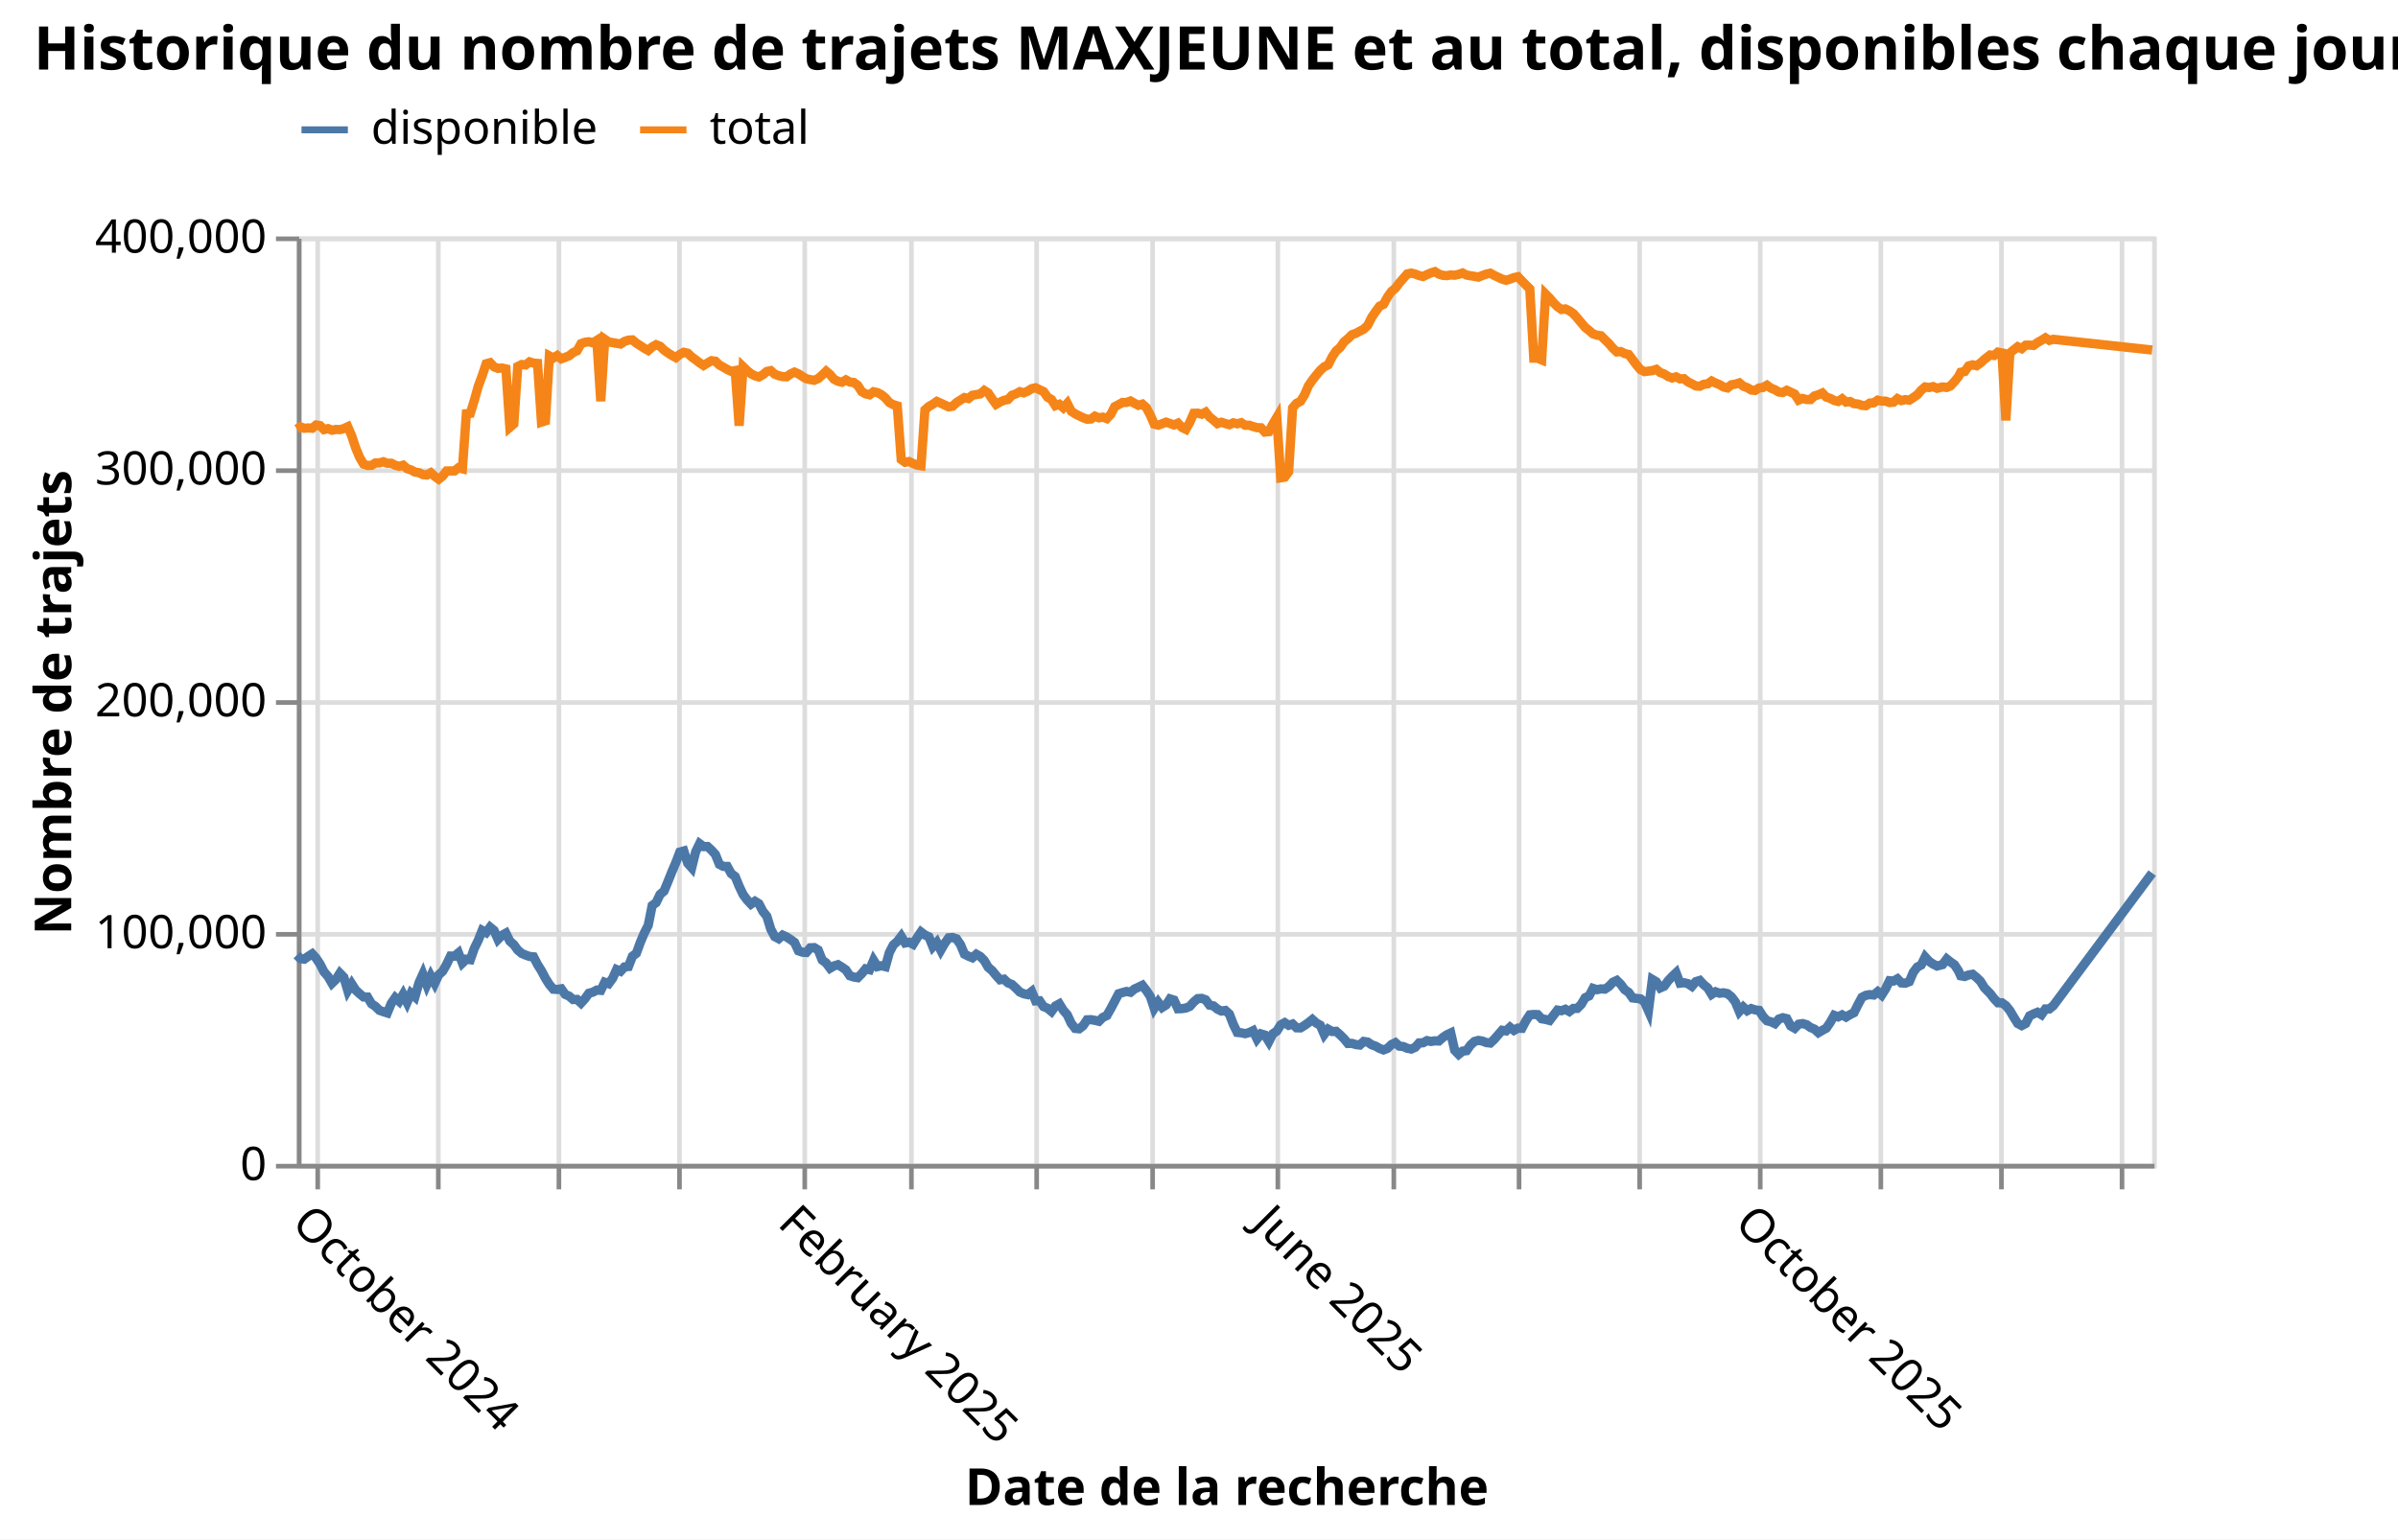
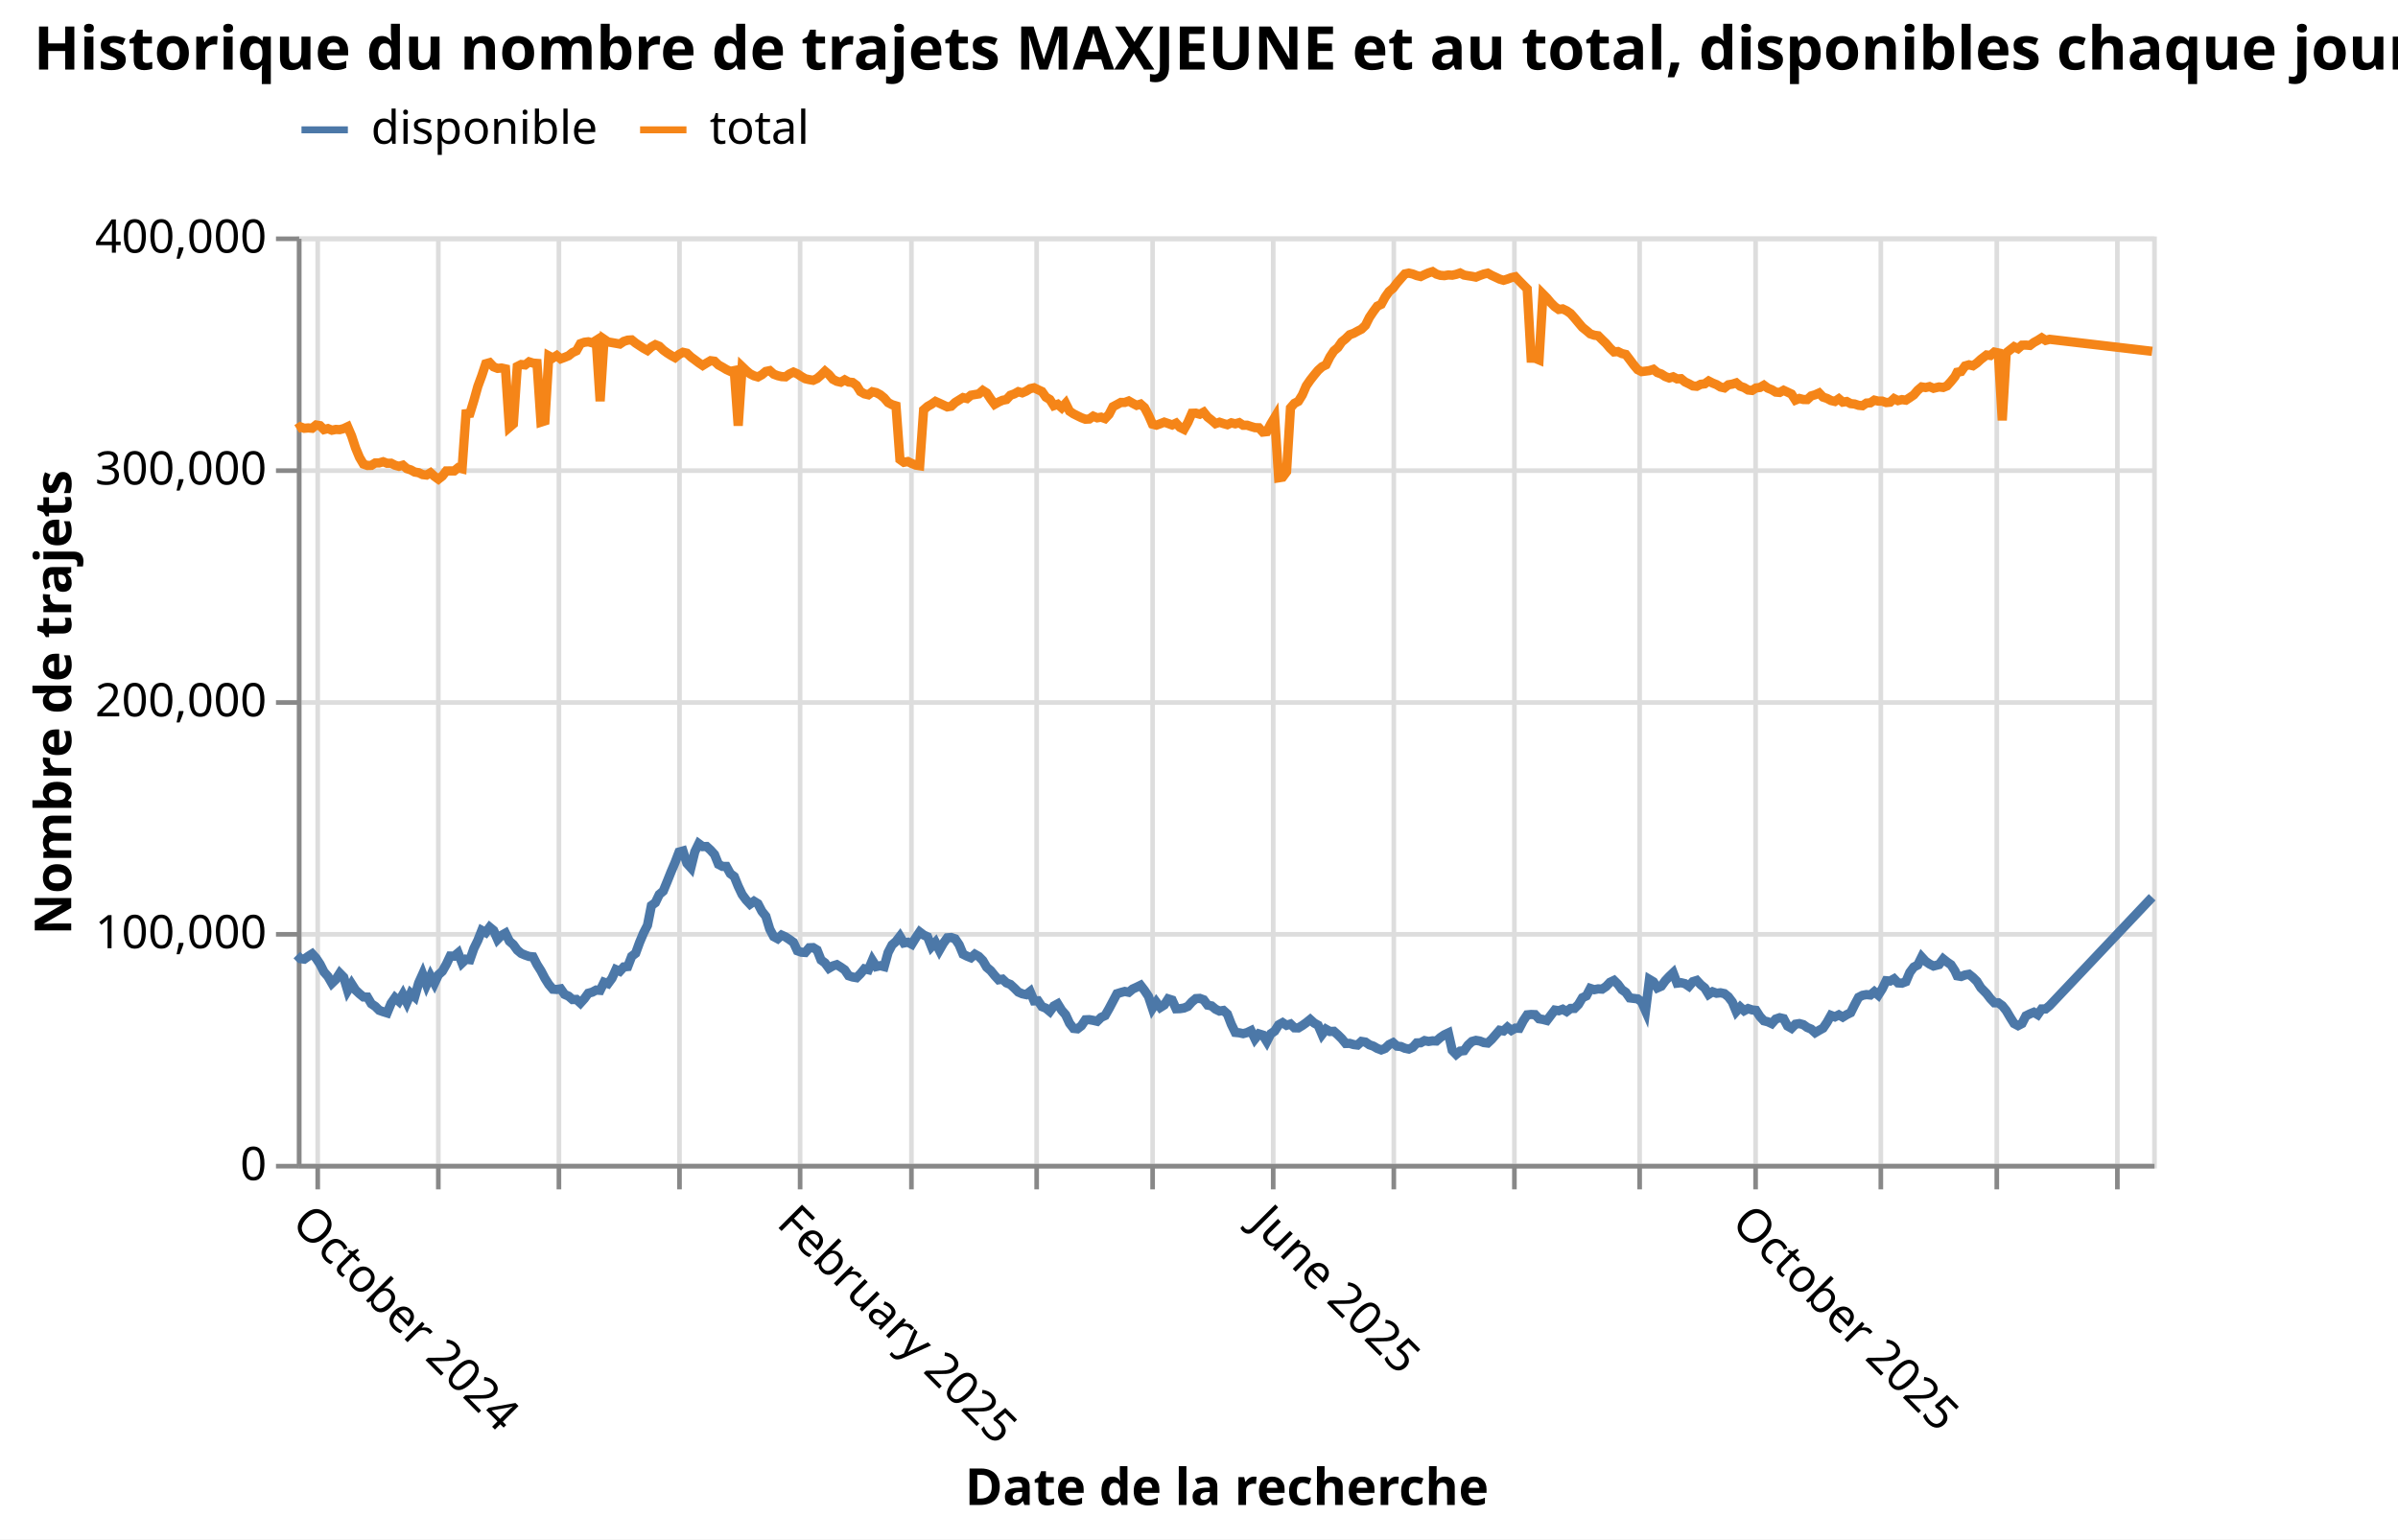
<svg xmlns="http://www.w3.org/2000/svg" version="1.1" class="marks" width="517" height="332" viewBox="0 0 517 332">
  <rect width="517" height="332" fill="white" />
  <g fill="none" stroke-miterlimit="10" transform="translate(64,51)">
    <g class="mark-group role-frame root" role="graphics-object" aria-roledescription="group mark container">
      <g transform="translate(0,0)">
        <path class="background" aria-hidden="true" d="M0.5,0.5h400v200h-400Z" stroke="#ddd" />
        <g>
          <g class="mark-group role-axis" aria-hidden="true">
            <g transform="translate(0.5,200.5)">
              <path class="background" aria-hidden="true" d="M0,0h0v0h0Z" pointer-events="none" />
              <g>
                <g class="mark-rule role-axis-grid" pointer-events="none">
                  <line transform="translate(4,-200)" x2="0" y2="200" stroke="#ddd" stroke-width="1" opacity="1" />
                  <line transform="translate(30,-200)" x2="0" y2="200" stroke="#ddd" stroke-width="1" opacity="1" />
                  <line transform="translate(56,-200)" x2="0" y2="200" stroke="#ddd" stroke-width="1" opacity="1" />
                  <line transform="translate(82,-200)" x2="0" y2="200" stroke="#ddd" stroke-width="1" opacity="1" />
-                   <line transform="translate(109,-200)" x2="0" y2="200" stroke="#ddd" stroke-width="1" opacity="1" />
+                   <line transform="translate(108,-200)" x2="0" y2="200" stroke="#ddd" stroke-width="1" opacity="1" />
                  <line transform="translate(132,-200)" x2="0" y2="200" stroke="#ddd" stroke-width="1" opacity="1" />
                  <line transform="translate(159,-200)" x2="0" y2="200" stroke="#ddd" stroke-width="1" opacity="1" />
                  <line transform="translate(184,-200)" x2="0" y2="200" stroke="#ddd" stroke-width="1" opacity="1" />
-                   <line transform="translate(211,-200)" x2="0" y2="200" stroke="#ddd" stroke-width="1" opacity="1" />
+                   <line transform="translate(210,-200)" x2="0" y2="200" stroke="#ddd" stroke-width="1" opacity="1" />
                  <line transform="translate(236,-200)" x2="0" y2="200" stroke="#ddd" stroke-width="1" opacity="1" />
-                   <line transform="translate(263,-200)" x2="0" y2="200" stroke="#ddd" stroke-width="1" opacity="1" />
+                   <line transform="translate(262,-200)" x2="0" y2="200" stroke="#ddd" stroke-width="1" opacity="1" />
                  <line transform="translate(289,-200)" x2="0" y2="200" stroke="#ddd" stroke-width="1" opacity="1" />
-                   <line transform="translate(315,-200)" x2="0" y2="200" stroke="#ddd" stroke-width="1" opacity="1" />
+                   <line transform="translate(314,-200)" x2="0" y2="200" stroke="#ddd" stroke-width="1" opacity="1" />
                  <line transform="translate(341,-200)" x2="0" y2="200" stroke="#ddd" stroke-width="1" opacity="1" />
-                   <line transform="translate(367,-200)" x2="0" y2="200" stroke="#ddd" stroke-width="1" opacity="1" />
-                   <line transform="translate(393,-200)" x2="0" y2="200" stroke="#ddd" stroke-width="1" opacity="1" />
+                   <line transform="translate(366,-200)" x2="0" y2="200" stroke="#ddd" stroke-width="1" opacity="1" />
+                   <line transform="translate(392,-200)" x2="0" y2="200" stroke="#ddd" stroke-width="1" opacity="1" />
                </g>
              </g>
              <path class="foreground" aria-hidden="true" d="" pointer-events="none" display="none" />
            </g>
          </g>
          <g class="mark-group role-axis" aria-hidden="true">
            <g transform="translate(0.5,0.5)">
              <path class="background" aria-hidden="true" d="M0,0h0v0h0Z" pointer-events="none" />
              <g>
                <g class="mark-rule role-axis-grid" pointer-events="none">
                  <line transform="translate(0,200)" x2="400" y2="0" stroke="#ddd" stroke-width="1" opacity="1" />
                  <line transform="translate(0,150)" x2="400" y2="0" stroke="#ddd" stroke-width="1" opacity="1" />
                  <line transform="translate(0,100)" x2="400" y2="0" stroke="#ddd" stroke-width="1" opacity="1" />
                  <line transform="translate(0,50)" x2="400" y2="0" stroke="#ddd" stroke-width="1" opacity="1" />
                  <line transform="translate(0,0)" x2="400" y2="0" stroke="#ddd" stroke-width="1" opacity="1" />
                </g>
              </g>
              <path class="foreground" aria-hidden="true" d="" pointer-events="none" display="none" />
            </g>
          </g>
          <g class="mark-group role-axis" role="graphics-symbol" aria-roledescription="axis" aria-label="X-axis titled 'Date de la recherche' for a time scale with values from September 2024 to January 2026">
            <g transform="translate(0.5,200.5)">
              <path class="background" aria-hidden="true" d="M0,0h0v0h0Z" pointer-events="none" />
              <g>
                <g class="mark-rule role-axis-tick" pointer-events="none">
                  <line transform="translate(4,0)" x2="0" y2="5" stroke="#888" stroke-width="1" opacity="1" />
                  <line transform="translate(30,0)" x2="0" y2="5" stroke="#888" stroke-width="1" opacity="1" />
                  <line transform="translate(56,0)" x2="0" y2="5" stroke="#888" stroke-width="1" opacity="1" />
                  <line transform="translate(82,0)" x2="0" y2="5" stroke="#888" stroke-width="1" opacity="1" />
-                   <line transform="translate(109,0)" x2="0" y2="5" stroke="#888" stroke-width="1" opacity="1" />
+                   <line transform="translate(108,0)" x2="0" y2="5" stroke="#888" stroke-width="1" opacity="1" />
                  <line transform="translate(132,0)" x2="0" y2="5" stroke="#888" stroke-width="1" opacity="1" />
                  <line transform="translate(159,0)" x2="0" y2="5" stroke="#888" stroke-width="1" opacity="1" />
                  <line transform="translate(184,0)" x2="0" y2="5" stroke="#888" stroke-width="1" opacity="1" />
-                   <line transform="translate(211,0)" x2="0" y2="5" stroke="#888" stroke-width="1" opacity="1" />
+                   <line transform="translate(210,0)" x2="0" y2="5" stroke="#888" stroke-width="1" opacity="1" />
                  <line transform="translate(236,0)" x2="0" y2="5" stroke="#888" stroke-width="1" opacity="1" />
-                   <line transform="translate(263,0)" x2="0" y2="5" stroke="#888" stroke-width="1" opacity="1" />
+                   <line transform="translate(262,0)" x2="0" y2="5" stroke="#888" stroke-width="1" opacity="1" />
                  <line transform="translate(289,0)" x2="0" y2="5" stroke="#888" stroke-width="1" opacity="1" />
-                   <line transform="translate(315,0)" x2="0" y2="5" stroke="#888" stroke-width="1" opacity="1" />
+                   <line transform="translate(314,0)" x2="0" y2="5" stroke="#888" stroke-width="1" opacity="1" />
                  <line transform="translate(341,0)" x2="0" y2="5" stroke="#888" stroke-width="1" opacity="1" />
-                   <line transform="translate(367,0)" x2="0" y2="5" stroke="#888" stroke-width="1" opacity="1" />
-                   <line transform="translate(393,0)" x2="0" y2="5" stroke="#888" stroke-width="1" opacity="1" />
+                   <line transform="translate(366,0)" x2="0" y2="5" stroke="#888" stroke-width="1" opacity="1" />
+                   <line transform="translate(392,0)" x2="0" y2="5" stroke="#888" stroke-width="1" opacity="1" />
                </g>
                <g class="mark-text role-axis-label" pointer-events="none">
-                   <text text-anchor="start" transform="translate(3.722765,7) rotate(45) translate(0,8)" font-family="sans-serif" font-size="10px" fill="#000" opacity="1">October 2024</text>
-                   <text text-anchor="start" transform="translate(30.14462,7) rotate(45) translate(0,8)" font-family="sans-serif" font-size="10px" fill="#000" opacity="0">November 2024</text>
-                   <text text-anchor="start" transform="translate(55.71416,7) rotate(45) translate(0,8)" font-family="sans-serif" font-size="10px" fill="#000" opacity="0">December 2024</text>
-                   <text text-anchor="start" transform="translate(82.13602,7) rotate(45) translate(0,8)" font-family="sans-serif" font-size="10px" fill="#000" opacity="0">January 2025</text>
-                   <text text-anchor="start" transform="translate(108.5579,7) rotate(45) translate(0,8)" font-family="sans-serif" font-size="10px" fill="#000" opacity="1">February 2025</text>
-                   <text text-anchor="start" transform="translate(132.4228,7) rotate(45) translate(0,8)" font-family="sans-serif" font-size="10px" fill="#000" opacity="0">March 2025</text>
-                   <text text-anchor="start" transform="translate(158.8446,7) rotate(45) translate(0,8)" font-family="sans-serif" font-size="10px" fill="#000" opacity="0">April 2025</text>
-                   <text text-anchor="start" transform="translate(184.4142,7) rotate(45) translate(0,8)" font-family="sans-serif" font-size="10px" fill="#000" opacity="0">May 2025</text>
-                   <text text-anchor="start" transform="translate(210.836,7) rotate(45) translate(0,8)" font-family="sans-serif" font-size="10px" fill="#000" opacity="1">June 2025</text>
-                   <text text-anchor="start" transform="translate(236.4056,7) rotate(45) translate(0,8)" font-family="sans-serif" font-size="10px" fill="#000" opacity="0">July 2025</text>
-                   <text text-anchor="start" transform="translate(262.8274,7) rotate(45) translate(0,8)" font-family="sans-serif" font-size="10px" fill="#000" opacity="0">August 2025</text>
-                   <text text-anchor="start" transform="translate(289.2493,7) rotate(45) translate(0,8)" font-family="sans-serif" font-size="10px" fill="#000" opacity="0">September 2025</text>
-                   <text text-anchor="start" transform="translate(314.8188,7) rotate(45) translate(0,8)" font-family="sans-serif" font-size="10px" fill="#000" opacity="1">October 2025</text>
-                   <text text-anchor="start" transform="translate(341.2407,7) rotate(45) translate(0,8)" font-family="sans-serif" font-size="10px" fill="#000" opacity="0">November 2025</text>
-                   <text text-anchor="start" transform="translate(366.8102,7) rotate(45) translate(0,8)" font-family="sans-serif" font-size="10px" fill="#000" opacity="0">December 2025</text>
-                   <text text-anchor="start" transform="translate(393.2321,7) rotate(45) translate(0,8)" font-family="sans-serif" font-size="10px" fill="#000" opacity="0">January 2026</text>
+                   <text text-anchor="start" transform="translate(3.714852,7) rotate(45) translate(0,8)" font-family="sans-serif" font-size="10px" fill="#000" opacity="1">October 2024</text>
+                   <text text-anchor="start" transform="translate(30.08055,7) rotate(45) translate(0,8)" font-family="sans-serif" font-size="10px" fill="#000" opacity="0">November 2024</text>
+                   <text text-anchor="start" transform="translate(55.59573,7) rotate(45) translate(0,8)" font-family="sans-serif" font-size="10px" fill="#000" opacity="0">December 2024</text>
+                   <text text-anchor="start" transform="translate(81.96143,7) rotate(45) translate(0,8)" font-family="sans-serif" font-size="10px" fill="#000" opacity="0">January 2025</text>
+                   <text text-anchor="start" transform="translate(108.3271,7) rotate(45) translate(0,8)" font-family="sans-serif" font-size="10px" fill="#000" opacity="1">February 2025</text>
+                   <text text-anchor="start" transform="translate(132.1413,7) rotate(45) translate(0,8)" font-family="sans-serif" font-size="10px" fill="#000" opacity="0">March 2025</text>
+                   <text text-anchor="start" transform="translate(158.507,7) rotate(45) translate(0,8)" font-family="sans-serif" font-size="10px" fill="#000" opacity="0">April 2025</text>
+                   <text text-anchor="start" transform="translate(184.0222,7) rotate(45) translate(0,8)" font-family="sans-serif" font-size="10px" fill="#000" opacity="0">May 2025</text>
+                   <text text-anchor="start" transform="translate(210.3879,7) rotate(45) translate(0,8)" font-family="sans-serif" font-size="10px" fill="#000" opacity="1">June 2025</text>
+                   <text text-anchor="start" transform="translate(235.9031,7) rotate(45) translate(0,8)" font-family="sans-serif" font-size="10px" fill="#000" opacity="0">July 2025</text>
+                   <text text-anchor="start" transform="translate(262.2688,7) rotate(45) translate(0,8)" font-family="sans-serif" font-size="10px" fill="#000" opacity="0">August 2025</text>
+                   <text text-anchor="start" transform="translate(288.6344,7) rotate(45) translate(0,8)" font-family="sans-serif" font-size="10px" fill="#000" opacity="0">September 2025</text>
+                   <text text-anchor="start" transform="translate(314.1496,7) rotate(45) translate(0,8)" font-family="sans-serif" font-size="10px" fill="#000" opacity="1">October 2025</text>
+                   <text text-anchor="start" transform="translate(340.5153,7) rotate(45) translate(0,8)" font-family="sans-serif" font-size="10px" fill="#000" opacity="0">November 2025</text>
+                   <text text-anchor="start" transform="translate(366.0305,7) rotate(45) translate(0,8)" font-family="sans-serif" font-size="10px" fill="#000" opacity="0">December 2025</text>
+                   <text text-anchor="start" transform="translate(392.3962,7) rotate(45) translate(0,8)" font-family="sans-serif" font-size="10px" fill="#000" opacity="0">January 2026</text>
                </g>
                <g class="mark-rule role-axis-domain" pointer-events="none">
                  <line transform="translate(0,0)" x2="400" y2="0" stroke="#888" stroke-width="1" opacity="1" />
                </g>
                <g class="mark-text role-axis-title" pointer-events="none">
                  <text text-anchor="middle" transform="translate(200,73.06063)" font-family="sans-serif" font-size="11px" font-weight="bold" fill="#000" opacity="1">Date de la recherche</text>
                </g>
              </g>
              <path class="foreground" aria-hidden="true" d="" pointer-events="none" display="none" />
            </g>
          </g>
          <g class="mark-group role-axis" role="graphics-symbol" aria-roledescription="axis" aria-label="Y-axis titled 'Nombre de trajets' for a linear scale with values from 0 to 400,000">
            <g transform="translate(0.5,0.5)">
              <path class="background" aria-hidden="true" d="M0,0h0v0h0Z" pointer-events="none" />
              <g>
                <g class="mark-rule role-axis-tick" pointer-events="none">
                  <line transform="translate(0,200)" x2="-5" y2="0" stroke="#888" stroke-width="1" opacity="1" />
                  <line transform="translate(0,150)" x2="-5" y2="0" stroke="#888" stroke-width="1" opacity="1" />
                  <line transform="translate(0,100)" x2="-5" y2="0" stroke="#888" stroke-width="1" opacity="1" />
                  <line transform="translate(0,50)" x2="-5" y2="0" stroke="#888" stroke-width="1" opacity="1" />
                  <line transform="translate(0,0)" x2="-5" y2="0" stroke="#888" stroke-width="1" opacity="1" />
                </g>
                <g class="mark-text role-axis-label" pointer-events="none">
                  <text text-anchor="end" transform="translate(-7,203)" font-family="sans-serif" font-size="10px" fill="#000" opacity="1">0</text>
                  <text text-anchor="end" transform="translate(-7,153)" font-family="sans-serif" font-size="10px" fill="#000" opacity="1">100,000</text>
                  <text text-anchor="end" transform="translate(-7,103)" font-family="sans-serif" font-size="10px" fill="#000" opacity="1">200,000</text>
                  <text text-anchor="end" transform="translate(-7,53)" font-family="sans-serif" font-size="10px" fill="#000" opacity="1">300,000</text>
                  <text text-anchor="end" transform="translate(-7,3)" font-family="sans-serif" font-size="10px" fill="#000" opacity="1">400,000</text>
                </g>
                <g class="mark-rule role-axis-domain" pointer-events="none">
                  <line transform="translate(0,200)" x2="0" y2="-200" stroke="#888" stroke-width="1" opacity="1" />
                </g>
                <g class="mark-text role-axis-title" pointer-events="none">
                  <text text-anchor="middle" transform="translate(-47.14746,100) rotate(-90) translate(0,-2)" font-family="sans-serif" font-size="11px" font-weight="bold" fill="#000" opacity="1">Nombre de trajets</text>
                </g>
              </g>
              <path class="foreground" aria-hidden="true" d="" pointer-events="none" display="none" />
            </g>
          </g>
          <g class="mark-group role-scope pathgroup" role="graphics-object" aria-roledescription="group mark container">
            <g transform="translate(0,0)">
              <path class="background" aria-hidden="true" d="M0,0h400v200h-400Z" />
              <g>
                <g class="mark-line role-mark marks" role="graphics-object" aria-roledescription="line mark container">
-                   <path aria-label="Date de la recherche: September 2024; Nombre de trajets: 90064; variable: disponible" role="graphics-symbol" aria-roledescription="line mark" d="M0,154.968L0.749,155.733L1.601,155.849L2.454,155.249L3.306,154.706L4.158,155.647L5.011,156.936L5.863,158.611L6.715,159.578L7.568,161.051L8.42,160.232L9.272,158.887L10.125,159.757L10.977,162.622L11.829,161.186L12.682,162.517L13.534,163.314L14.386,164.01L15.238,164.032L16.091,165.467L16.943,166.043L17.795,166.883L18.648,167.187L19.5,167.45L20.352,165.395L21.205,164.165L22.057,164.939L22.909,163.463L23.762,165.186L24.614,163.209L25.466,163.971L26.319,160.982L27.177,159.082L28.023,161.376L28.876,159.478L29.728,161.072L30.58,159.24L31.433,158.471L32.285,156.976L33.137,155.186L33.989,155.206L34.843,154.501L35.694,156.687L36.546,155.87L37.399,155.975L38.251,153.544L39.103,151.81L39.957,149.657L40.808,150.119L41.66,148.968L42.513,149.665L43.367,151.587L44.217,150.725L45.07,150.247L45.922,151.977L46.774,152.725L47.626,153.898L48.479,154.616L49.331,154.978L50.183,155.274L51.036,155.354L51.888,157.015L52.74,158.365L53.593,159.98L54.445,161.327L55.297,162.333L56.15,162.388L57.003,162.251L57.854,163.458L58.707,163.83L59.559,164.564L60.411,164.539L61.264,165.319L62.116,164.379L62.968,163.203L63.82,162.973L64.673,162.518L65.525,162.586L66.377,160.835L67.23,161.142L68.082,159.983L68.934,158.101L69.787,158.467L70.639,157.526L71.491,157.444L72.344,155.239L73.196,154.588L74.048,152.251L74.901,150.225L75.753,148.563L76.605,144.291L77.458,143.67L78.31,141.894L79.162,141.173L80.015,139.108L80.867,136.98L81.719,134.989L82.571,132.763L83.424,132.524L84.276,135.188L85.128,136.135L85.981,132.697L86.833,130.95L87.685,131.578L88.538,131.561L89.39,132.339L90.243,133.284L91.095,135.399L91.947,135.847L92.799,135.858L93.652,137.406L94.504,138.04L95.356,140.126L96.208,141.915L97.061,143.074L97.913,143.981L98.765,143.375L99.618,143.9L100.47,145.535L101.322,146.599L102.175,149.389L103.027,150.987L103.879,151.445L104.732,150.679L105.584,151.062L106.436,151.618L107.289,152.229L108.141,154.046L108.993,154.351L109.846,154.412L110.698,153.406L111.55,153.367L112.403,153.888L113.255,156.04L114.107,156.669L114.96,157.81L115.812,157.313L116.664,157.047L117.516,157.575L118.369,158.166L119.221,159.431L120.073,159.706L120.926,159.848L121.778,158.995L122.63,157.945L123.483,158.136L124.335,156.106L125.187,157.462L126.04,157.265L126.892,157.476L127.744,154.421L128.597,152.787L129.449,152.041L130.301,150.938L131.154,152.365L132.006,152.195L132.858,152.643L133.711,151.262L134.563,150.001L135.415,150.645L136.268,151.037L137.12,153.158L137.972,152.225L138.824,153.922L139.677,152.442L140.529,151.259L141.382,151.191L142.234,151.477L143.086,152.743L143.938,154.781L144.791,155.208L145.643,155.551L146.495,154.8L147.348,155.283L148.2,156.148L149.052,157.605L149.905,158.325L150.757,159.373L151.609,160.304L152.462,160.171L153.314,160.969L154.166,161.308L155.018,162.091L155.871,162.944L156.723,163.317L157.575,163.501L158.428,162.836L159.28,164.858L160.132,164.829L160.985,166.086L161.837,166.43L162.689,167.135L163.542,165.96L164.394,165.495L165.246,166.877L166.099,167.849L166.951,169.688L167.803,170.789L168.656,170.875L169.508,170.221L170.36,168.943L171.212,168.904L172.065,169.053L172.917,169.255L173.769,168.412L174.622,168.02L175.474,166.532L176.326,164.924L177.179,163.313L178.031,163.048L178.883,162.82L179.736,162.997L180.588,162.291L181.44,161.905L182.293,161.49L183.145,162.601L183.997,163.887L184.85,166.459L185.702,165.131L186.554,166.265L187.407,165.732L188.259,164.419L189.111,164.685L189.964,166.554L190.816,166.527L191.668,166.396L192.52,166.035L193.373,165.078L194.225,164.366L195.077,164.313L195.93,164.62L196.782,165.77L197.634,165.935L198.487,166.64L199.339,167.049L200.191,166.921L201.044,167.69L201.896,169.905L202.748,171.652L203.601,171.735L204.453,171.918L205.305,171.688L206.157,171.282L207.01,173.049L207.862,171.97L208.714,172.23L209.567,173.612L210.419,171.945L211.271,171.366L212.124,170.02L212.976,169.554L213.828,170.116L214.681,169.844L215.533,170.659L216.386,170.679L217.238,170.16L218.09,169.553L218.942,168.868L219.795,169.634L220.647,170.104L221.5,172.084L222.352,170.968L223.204,171.455L224.057,171.414L224.909,172.162L225.761,173L226.613,174.038L227.465,174.015L228.318,174.271L229.17,174.377L230.022,173.602L230.875,173.737L231.727,174.319L232.58,174.612L233.432,175.106L234.284,175.429L235.136,175.097L235.989,174.282L236.841,173.871L237.693,174.614L238.546,174.699L239.398,175.073L240.25,175.245L241.103,174.872L241.955,173.92L242.807,173.889L243.66,173.422L244.512,173.601L245.364,173.471L246.217,173.506L247.069,172.75L247.921,172.175L248.774,171.774L249.626,175.505L250.478,176.378L251.331,175.686L252.183,175.588L253.035,174.388L253.887,173.605L254.74,173.373L255.592,173.515L256.444,173.844L257.297,173.947L258.149,173.151L259.001,172.167L259.854,171.187L260.706,171.332L261.558,170.541L262.411,171.215L263.263,170.732L264.115,170.771L264.968,169.151L265.82,167.868L266.672,167.786L267.525,167.82L268.377,168.715L269.229,168.859L270.081,169.08L270.934,167.953L271.786,166.84L272.639,166.977L273.492,166.657L274.343,167.146L275.195,166.484L276.048,166.475L276.9,165.623L277.752,164.178L278.605,163.778L279.457,162.162L280.309,162.437L281.162,162.265L282.014,162.317L282.866,161.742L283.718,160.848L284.58,160.444L285.423,161.271L286.275,162.424L287.128,163.016L287.98,164.217L288.832,164.319L289.685,164.418L290.537,165.054L291.389,166.983L292.242,160.232L293.094,160.738L293.946,162.052L294.799,161.678L295.651,160.509L296.503,159.6L297.356,158.795L298.208,161.033L299.06,160.935L299.913,161.135L300.765,161.704L301.617,160.708L302.469,160.444L303.322,161.365L304.174,162.053L305.027,163.443L305.879,162.892L306.731,163.207L307.583,163.107L308.436,163.285L309.288,163.972L310.14,165.093L310.993,167.142L311.845,166.188L312.697,166.971L313.55,166.514L314.402,166.797L315.254,166.898L316.107,168.219L316.959,169.148L317.811,169.359L318.664,169.754L319.516,168.774L320.368,168.487L321.221,168.685L322.073,170.267L322.925,170.754L323.777,169.882L324.63,169.748L325.482,169.979L326.334,170.59L327.187,170.941L328.039,171.71L328.891,171.203L329.744,170.738L330.596,169.486L331.448,167.974L332.301,168.298L333.153,167.867L334.005,168.346L334.858,167.821L335.71,167.402L336.562,165.689L337.416,164.094L338.267,163.656L339.119,163.5L339.971,163.587L340.824,162.873L341.676,163.597L342.529,162.261L343.381,160.504L344.233,160.572L345.085,160.1L345.938,160.98L346.79,161.035L347.643,160.705L348.495,158.704L349.347,157.564L350.199,157.112L351.052,155.393L351.904,156.323L352.757,156.904L353.609,157.334L354.804,157.028L355.709,155.821L356.533,156.472L357.383,157.061L358.234,158.366L358.722,159.443L359.575,159.592L360.427,159.266L361.279,159.113L362.132,159.8L362.984,160.641L363.836,162.019L365.074,163.283L365.906,164.362L366.758,165.269L367.611,165.269L368.463,165.882L369.316,166.94L370.168,168.382L371.02,169.732L371.872,170.182L372.724,169.737L373.577,168.081L374.431,167.658L375.286,167.31L376.135,167.822L376.987,166.598L377.838,166.586L378.691,165.885L400,137.288" stroke="#4c78a8" stroke-width="2" />
+                   <path aria-label="Date de la recherche: September 2024; Nombre de trajets: 90064; variable: disponible" role="graphics-symbol" aria-roledescription="line mark" d="M0,154.968L0.747,155.733L1.598,155.849L2.448,155.249L3.299,154.706L4.149,155.647L5.001,156.936L5.851,158.611L6.701,159.578L7.552,161.051L8.402,160.232L9.252,158.887L10.103,159.757L10.954,162.622L11.804,161.186L12.655,162.517L13.505,163.314L14.356,164.01L15.206,164.032L16.057,165.467L16.907,166.043L17.758,166.883L18.608,167.187L19.459,167.45L20.309,165.395L21.16,164.165L22.01,164.939L22.861,163.463L23.711,165.186L24.562,163.209L25.412,163.971L26.263,160.982L27.119,159.082L27.964,161.376L28.814,159.478L29.665,161.072L30.515,159.24L31.366,158.471L32.216,156.976L33.067,155.186L33.917,155.206L34.769,154.501L35.618,156.687L36.469,155.87L37.319,155.975L38.17,153.544L39.02,151.81L39.872,149.657L40.721,150.119L41.572,148.968L42.422,149.665L43.275,151.587L44.123,150.725L44.975,150.247L45.824,151.977L46.675,152.725L47.525,153.898L48.376,154.616L49.226,154.978L50.077,155.274L50.927,155.354L51.778,157.015L52.628,158.365L53.479,159.98L54.329,161.327L55.18,162.333L56.03,162.388L56.882,162.251L57.731,163.458L58.582,163.83L59.433,164.564L60.283,164.539L61.134,165.319L61.984,164.379L62.835,163.203L63.685,162.973L64.535,162.518L65.386,162.586L66.236,160.835L67.087,161.142L67.937,159.983L68.788,158.101L69.638,158.467L70.489,157.526L71.339,157.444L72.19,155.239L73.04,154.588L73.891,152.251L74.741,150.225L75.592,148.563L76.442,144.291L77.293,143.67L78.143,141.894L78.994,141.173L79.844,139.108L80.695,136.98L81.545,134.989L82.396,132.763L83.246,132.524L84.097,135.188L84.947,136.135L85.798,132.697L86.648,130.95L87.499,131.578L88.35,131.561L89.2,132.339L90.051,133.284L90.901,135.399L91.752,135.847L92.602,135.858L93.453,137.406L94.303,138.04L95.153,140.126L96.004,141.915L96.855,143.074L97.705,143.981L98.556,143.375L99.406,143.9L100.257,145.535L101.107,146.599L101.958,149.389L102.808,150.987L103.659,151.445L104.509,150.679L105.36,151.062L106.21,151.618L107.061,152.229L107.911,154.046L108.762,154.351L109.612,154.412L110.463,153.406L111.313,153.367L112.164,153.888L113.014,156.04L113.865,156.669L114.715,157.81L115.566,157.313L116.416,157.047L117.267,157.575L118.117,158.166L118.968,159.431L119.818,159.706L120.669,159.848L121.519,158.995L122.37,157.945L123.22,158.136L124.071,156.106L124.921,157.462L125.772,157.265L126.622,157.476L127.473,154.421L128.323,152.787L129.174,152.041L130.024,150.938L130.875,152.365L131.725,152.195L132.576,152.643L133.426,151.262L134.277,150.001L135.127,150.645L135.978,151.037L136.828,153.158L137.679,152.225L138.529,153.922L139.38,152.442L140.23,151.259L141.081,151.191L141.931,151.477L142.782,152.743L143.632,154.781L144.483,155.208L145.333,155.551L146.184,154.8L147.034,155.283L147.885,156.148L148.735,157.605L149.586,158.325L150.436,159.373L151.287,160.304L152.137,160.171L152.988,160.969L153.838,161.308L154.689,162.091L155.54,162.944L156.39,163.317L157.241,163.501L158.091,162.836L158.942,164.858L159.792,164.829L160.642,166.086L161.493,166.43L162.344,167.135L163.194,165.96L164.044,165.495L164.895,166.877L165.746,167.849L166.596,169.688L167.447,170.789L168.297,170.875L169.147,170.221L169.998,168.943L170.849,168.904L171.699,169.053L172.55,169.255L173.4,168.412L174.251,168.02L175.101,166.532L175.952,164.924L176.802,163.313L177.653,163.048L178.503,162.82L179.354,162.997L180.204,162.291L181.055,161.905L181.905,161.49L182.756,162.601L183.606,163.887L184.457,166.459L185.307,165.131L186.158,166.265L187.008,165.732L187.859,164.419L188.709,164.685L189.56,166.554L190.41,166.527L191.261,166.396L192.111,166.035L192.962,165.078L193.812,164.366L194.663,164.313L195.513,164.62L196.364,165.77L197.214,165.935L198.065,166.64L198.915,167.049L199.766,166.921L200.616,167.69L201.467,169.905L202.317,171.652L203.168,171.735L204.018,171.918L204.869,171.688L205.719,171.282L206.57,173.049L207.42,171.97L208.271,172.23L209.121,173.612L209.972,171.945L210.822,171.366L211.673,170.02L212.523,169.554L213.374,170.116L214.224,169.844L215.075,170.659L215.926,170.679L216.776,170.16L217.627,169.553L218.477,168.868L219.328,169.634L220.178,170.104L221.029,172.084L221.879,170.968L222.73,171.455L223.58,171.414L224.431,172.162L225.281,173L226.131,174.038L226.982,174.015L227.832,174.271L228.683,174.377L229.533,173.602L230.384,173.737L231.235,174.319L232.085,174.612L232.936,175.106L233.786,175.429L234.637,175.097L235.487,174.282L236.338,173.871L237.188,174.614L238.039,174.699L238.889,175.073L239.74,175.245L240.59,174.872L241.441,173.92L242.291,173.889L243.142,173.422L243.992,173.601L244.843,173.471L245.693,173.506L246.544,172.75L247.394,172.175L248.245,171.774L249.095,175.505L249.946,176.378L250.796,175.686L251.647,175.588L252.497,174.388L253.348,173.605L254.199,173.373L255.049,173.515L255.899,173.844L256.75,173.947L257.6,173.151L258.451,172.167L259.301,171.187L260.152,171.332L261.002,170.541L261.853,171.215L262.703,170.732L263.554,170.771L264.404,169.151L265.255,167.868L266.105,167.786L266.956,167.82L267.806,168.715L268.657,168.859L269.507,169.08L270.358,167.953L271.208,166.84L272.059,166.977L272.911,166.657L273.76,167.146L274.61,166.484L275.461,166.475L276.311,165.623L277.162,164.178L278.012,163.778L278.863,162.162L279.714,162.437L280.564,162.265L281.414,162.317L282.265,161.742L283.115,160.848L283.975,160.444L284.816,161.271L285.667,162.424L286.518,163.016L287.368,164.217L288.218,164.319L289.069,164.418L289.919,165.054L290.77,166.983L291.62,160.232L292.471,160.738L293.321,162.052L294.172,161.678L295.022,160.509L295.873,159.6L296.724,158.795L297.574,161.033L298.425,160.935L299.275,161.135L300.126,161.704L300.976,160.708L301.827,160.444L302.678,161.365L303.528,162.053L304.378,163.443L305.229,162.892L306.079,163.207L306.93,163.107L307.78,163.285L308.631,163.972L309.481,165.093L310.332,167.142L311.182,166.188L312.033,166.971L312.883,166.514L313.734,166.797L314.584,166.898L315.435,168.219L316.285,169.148L317.136,169.359L317.986,169.754L318.837,168.774L319.687,168.487L320.538,168.685L321.388,170.267L322.239,170.754L323.089,169.882L323.94,169.748L324.79,169.979L325.641,170.59L326.491,170.941L327.342,171.71L328.192,171.203L329.043,170.738L329.894,169.486L330.744,167.974L331.594,168.298L332.445,167.867L333.295,168.346L334.146,167.821L334.996,167.402L335.847,165.689L336.698,164.094L337.548,163.656L338.398,163.5L339.249,163.587L340.099,162.873L340.95,163.597L341.801,162.261L342.651,160.504L343.501,160.572L344.352,160.1L345.202,160.98L346.053,161.035L346.904,160.705L347.754,158.704L348.604,157.564L349.455,157.112L350.305,155.393L351.156,156.323L352.007,156.904L352.857,157.334L354.05,157.028L354.953,155.821L355.775,156.472L356.623,157.061L357.473,158.366L357.96,159.443L358.81,159.592L359.661,159.266L360.511,159.113L361.362,159.8L362.212,160.641L363.063,162.019L364.298,163.283L365.128,164.362L365.979,165.269L366.83,165.269L367.679,165.882L368.531,166.94L369.381,168.382L370.231,169.732L371.082,170.182L371.932,169.737L372.783,168.081L373.635,167.658L374.488,167.31L375.335,167.822L376.186,166.598L377.035,166.586L377.886,165.885L400,142.499" stroke="#4c78a8" stroke-width="2" />
                </g>
              </g>
              <path class="foreground" aria-hidden="true" d="" display="none" />
            </g>
            <g transform="translate(0,0)">
              <path class="background" aria-hidden="true" d="M0,0h400v200h-400Z" />
              <g>
                <g class="mark-line role-mark marks" role="graphics-object" aria-roledescription="line mark container">
-                   <path aria-label="Date de la recherche: September 2024; Nombre de trajets: 316947; variable: total" role="graphics-symbol" aria-roledescription="line mark" d="M0,41.527L0.749,41.049L1.601,41.365L2.454,41.288L3.306,41.358L4.158,40.661L5.011,40.8L5.863,41.647L6.715,41.43L7.568,41.781L8.42,41.611L9.272,41.656L10.125,41.43L10.977,41.03L11.829,43.01L12.682,45.596L13.534,47.643L14.386,49.087L15.238,49.384L16.091,49.365L16.943,48.839L17.795,48.832L18.648,48.585L19.5,48.91L20.352,48.899L21.205,49.331L22.057,49.564L22.909,49.321L23.762,50.066L24.614,50.34L25.466,50.805L26.319,50.942L27.177,51.354L28.023,51.45L28.876,50.957L29.728,51.726L30.58,52.334L31.433,51.669L32.285,50.57L33.137,50.564L33.989,50.562L34.843,49.876L35.694,50.093L36.546,38.228L37.399,38.143L38.251,35.371L39.103,32.326L39.957,30.021L40.808,27.456L41.66,27.215L42.513,28.117L43.367,28.444L44.217,28.367L45.07,28.557L45.922,41.151L46.774,40.42L47.626,28.041L48.479,27.611L49.331,27.705L50.183,27.039L51.036,27.306L51.888,27.371L52.74,40.039L53.593,39.766L54.445,25.754L55.297,26.212L56.15,25.675L57.003,26.382L57.854,26.069L58.707,25.719L59.559,25.039L60.411,24.65L61.264,23.12L62.116,22.817L62.968,22.71L63.82,22.94L64.673,22.407L65.525,35.535L66.377,22.16L67.23,22.744L68.082,22.89L68.934,23.04L69.787,23.195L70.639,22.626L71.491,22.355L72.344,22.304L73.196,22.991L74.048,23.55L74.901,24.107L75.753,24.576L76.605,23.818L77.458,23.341L78.31,23.676L79.162,24.5L80.015,25.115L80.867,25.657L81.719,26.126L82.571,25.436L83.424,24.98L84.276,25.17L85.128,25.974L85.981,26.597L86.833,27.242L87.685,27.815L88.538,27.286L89.39,26.791L90.243,26.904L91.095,27.712L91.947,28.178L92.799,28.689L93.652,29.084L94.504,28.919L95.356,40.807L96.208,28.083L97.061,28.901L97.913,29.61L98.765,30.048L99.618,30.29L100.47,29.815L101.322,29.11L102.175,28.935L103.027,29.696L103.879,30.018L104.732,30.221L105.584,30.265L106.436,29.649L107.289,29.249L108.141,29.627L108.993,30.194L109.846,30.682L110.698,30.869L111.55,31.018L112.403,30.63L113.255,29.898L114.107,29.063L114.96,29.787L115.812,30.791L116.664,31.233L117.516,31.43L118.369,30.925L119.221,31.398L120.073,31.486L120.926,32.116L121.778,33.46L122.63,33.938L123.483,34.14L124.335,33.49L125.187,33.675L126.04,34.13L126.892,34.822L127.744,35.822L128.597,36.272L129.449,36.531L130.301,48.092L131.154,48.7L132.006,48.537L132.858,48.953L133.711,49.309L134.563,49.441L135.415,37.403L136.268,36.658L137.12,36.172L137.972,35.573L138.824,35.953L139.677,36.352L140.529,36.749L141.382,36.606L142.234,35.803L143.086,35.27L143.938,34.746L144.791,34.945L145.643,34.238L146.495,34.09L147.348,33.953L148.2,33.214L149.052,33.749L149.905,35.042L150.757,36.193L151.609,35.709L152.462,35.329L153.314,35.163L154.166,34.246L155.018,33.944L155.871,33.472L156.723,33.717L157.575,33.352L158.428,32.816L159.28,32.633L160.132,33.048L160.985,33.438L161.837,34.651L162.689,35.16L163.542,36.488L164.394,36.186L165.246,36.929L166.099,35.987L166.951,37.685L167.803,38.249L168.656,38.674L169.508,39.089L170.36,39.408L171.212,39.365L172.065,38.758L172.917,39.11L173.769,38.964L174.622,39.274L175.474,38.372L176.326,36.711L177.179,36.258L178.031,35.788L178.883,35.793L179.736,35.479L180.588,35.973L181.44,36.414L182.293,36.152L183.145,36.902L183.997,38.521L184.85,40.467L185.702,40.691L186.554,40.384L187.407,40.043L188.259,40.336L189.111,40.649L189.964,40.256L190.816,41.172L191.668,41.592L192.52,40.08L193.373,38.132L194.225,38.1L195.077,38.331L195.93,37.88L196.782,38.948L197.634,39.611L198.487,40.357L199.339,40.06L200.191,40.349L201.044,40.586L201.896,40.189L202.748,40.399L203.601,40.158L204.453,40.715L205.305,40.699L206.157,40.983L207.01,41.231L207.862,41.256L208.714,42.185L209.567,42.09L210.419,40.438L211.271,39.02L212.124,52.049L212.976,51.912L213.828,50.752L214.681,36.969L215.533,35.983L216.386,35.548L217.238,34.173L218.09,32.211L218.942,30.981L219.795,29.89L220.647,28.866L221.5,28.1L222.352,27.683L223.204,25.971L224.057,24.683L224.909,23.962L225.761,22.735L226.613,22.033L227.465,21.19L228.318,20.884L229.17,20.419L230.022,19.985L230.875,19.168L231.727,17.456L232.58,16.19L233.432,15.035L234.284,14.634L235.136,13.064L235.989,11.864L236.841,11.148L237.693,10.03L238.546,9.048L239.398,8.079L240.25,7.898L241.103,8.097L241.955,8.432L242.807,8.631L243.66,8.218L244.512,7.851L245.364,7.582L246.217,8.117L247.069,8.381L247.921,8.445L248.774,8.299L249.626,8.35L250.478,8.168L251.331,7.874L252.183,8.324L253.035,8.467L253.887,8.599L254.74,8.763L255.592,8.411L256.444,8.105L257.297,7.916L258.149,8.394L259.001,8.785L259.854,9.192L260.706,9.444L261.558,9.189L262.411,8.868L263.263,8.691L264.115,9.589L264.968,10.45L265.82,11.298L266.672,26.241L267.525,26.255L268.377,26.615L269.229,12.424L270.081,13.281L270.934,14.295L271.786,15.142L272.639,15.736L273.492,15.622L274.343,16.027L275.195,16.613L276.048,17.571L276.9,18.592L277.752,19.595L278.605,20.28L279.457,21.004L280.309,21.29L281.162,21.409L282.014,22.259L282.866,23.083L283.718,24.075L284.58,24.892L285.423,24.815L286.275,25.244L287.128,25.441L287.98,26.561L288.832,27.699L289.685,28.712L290.537,29.141L291.389,29.038L292.242,28.923L293.094,28.652L293.946,29.351L294.799,29.653L295.651,30.2L296.503,30.52L297.356,30.271L298.208,30.71L299.06,30.667L299.913,31.361L300.765,31.769L301.617,32.228L302.469,32.306L303.322,31.876L304.174,31.782L305.027,31.17L305.879,31.611L306.731,31.946L307.583,32.459L308.436,32.654L309.288,31.981L310.14,31.844L310.993,31.574L311.845,32.295L312.697,32.595L313.55,33.111L314.402,33.202L315.254,32.672L316.107,32.566L316.959,32.081L317.811,32.709L318.664,33.048L319.516,33.56L320.368,33.638L321.221,33.176L322.073,33.573L322.925,33.975L323.777,35.29L324.63,34.936L325.482,35.158L326.334,35.173L327.187,34.383L328.039,34.136L328.891,33.757L329.744,34.643L330.596,34.921L331.448,35.372L332.301,35.572L333.153,35.004L334.005,35.725L334.858,35.591L335.71,36.046L336.562,36.129L337.416,36.411L338.267,36.495L339.119,35.929L339.971,35.871L340.824,35.301L341.676,35.509L342.529,35.509L343.381,35.814L344.233,35.738L345.085,34.966L345.938,35.394L346.79,35.18L347.643,35.303L348.495,34.746L349.347,34.16L350.199,33.165L351.052,32.445L351.904,32.579L352.757,32.374L353.609,32.739L354.804,32.449L355.709,32.556L356.533,32.219L357.383,31.284L358.234,30.231L358.722,29.282L359.575,29.126L360.427,27.921L361.279,27.676L362.132,27.879L362.984,27.284L363.836,26.502L365.074,25.553L365.906,25.661L366.758,24.935L367.611,25.109L368.463,39.657L369.316,25.119L370.168,24.443L371.02,23.78L371.872,24.181L372.724,23.443L373.577,23.422L374.431,23.494L375.286,22.861L376.135,22.395L376.987,21.859L377.838,22.405L378.691,22.175L400,24.486" stroke="#f58518" stroke-width="2" />
+                   <path aria-label="Date de la recherche: September 2024; Nombre de trajets: 316947; variable: total" role="graphics-symbol" aria-roledescription="line mark" d="M0,41.527L0.747,41.049L1.598,41.365L2.448,41.288L3.299,41.358L4.149,40.661L5.001,40.8L5.851,41.647L6.701,41.43L7.552,41.781L8.402,41.611L9.252,41.656L10.103,41.43L10.954,41.03L11.804,43.01L12.655,45.596L13.505,47.643L14.356,49.087L15.206,49.384L16.057,49.365L16.907,48.839L17.758,48.832L18.608,48.585L19.459,48.91L20.309,48.899L21.16,49.331L22.01,49.564L22.861,49.321L23.711,50.066L24.562,50.34L25.412,50.805L26.263,50.942L27.119,51.354L27.964,51.45L28.814,50.957L29.665,51.726L30.515,52.334L31.366,51.669L32.216,50.57L33.067,50.564L33.917,50.562L34.769,49.876L35.618,50.093L36.469,38.228L37.319,38.143L38.17,35.371L39.02,32.326L39.872,30.021L40.721,27.456L41.572,27.215L42.422,28.117L43.275,28.444L44.123,28.367L44.975,28.557L45.824,41.151L46.675,40.42L47.525,28.041L48.376,27.611L49.226,27.705L50.077,27.039L50.927,27.306L51.778,27.371L52.628,40.039L53.479,39.766L54.329,25.754L55.18,26.212L56.03,25.675L56.882,26.382L57.731,26.069L58.582,25.719L59.433,25.039L60.283,24.65L61.134,23.12L61.984,22.817L62.835,22.71L63.685,22.94L64.535,22.407L65.386,35.535L66.236,22.16L67.087,22.744L67.937,22.89L68.788,23.04L69.638,23.195L70.489,22.626L71.339,22.355L72.19,22.304L73.04,22.991L73.891,23.55L74.741,24.107L75.592,24.576L76.442,23.818L77.293,23.341L78.143,23.676L78.994,24.5L79.844,25.115L80.695,25.657L81.545,26.126L82.396,25.436L83.246,24.98L84.097,25.17L84.947,25.974L85.798,26.597L86.648,27.242L87.499,27.815L88.35,27.286L89.2,26.791L90.051,26.904L90.901,27.712L91.752,28.178L92.602,28.689L93.453,29.084L94.303,28.919L95.153,40.807L96.004,28.083L96.855,28.901L97.705,29.61L98.556,30.048L99.406,30.29L100.257,29.815L101.107,29.11L101.958,28.935L102.808,29.696L103.659,30.018L104.509,30.221L105.36,30.265L106.21,29.649L107.061,29.249L107.911,29.627L108.762,30.194L109.612,30.682L110.463,30.869L111.313,31.018L112.164,30.63L113.014,29.898L113.865,29.063L114.715,29.787L115.566,30.791L116.416,31.233L117.267,31.43L118.117,30.925L118.968,31.398L119.818,31.486L120.669,32.116L121.519,33.46L122.37,33.938L123.22,34.14L124.071,33.49L124.921,33.675L125.772,34.13L126.622,34.822L127.473,35.822L128.323,36.272L129.174,36.531L130.024,48.092L130.875,48.7L131.725,48.537L132.576,48.953L133.426,49.309L134.277,49.441L135.127,37.403L135.978,36.658L136.828,36.172L137.679,35.573L138.529,35.953L139.38,36.352L140.23,36.749L141.081,36.606L141.931,35.803L142.782,35.27L143.632,34.746L144.483,34.945L145.333,34.238L146.184,34.09L147.034,33.953L147.885,33.214L148.735,33.749L149.586,35.042L150.436,36.193L151.287,35.709L152.137,35.329L152.988,35.163L153.838,34.246L154.689,33.944L155.54,33.472L156.39,33.717L157.241,33.352L158.091,32.816L158.942,32.633L159.792,33.048L160.642,33.438L161.493,34.651L162.344,35.16L163.194,36.488L164.044,36.186L164.895,36.929L165.746,35.987L166.596,37.685L167.447,38.249L168.297,38.674L169.147,39.089L169.998,39.408L170.849,39.365L171.699,38.758L172.55,39.11L173.4,38.964L174.251,39.274L175.101,38.372L175.952,36.711L176.802,36.258L177.653,35.788L178.503,35.793L179.354,35.479L180.204,35.973L181.055,36.414L181.905,36.152L182.756,36.902L183.606,38.521L184.457,40.467L185.307,40.691L186.158,40.384L187.008,40.043L187.859,40.336L188.709,40.649L189.56,40.256L190.41,41.172L191.261,41.592L192.111,40.08L192.962,38.132L193.812,38.1L194.663,38.331L195.513,37.88L196.364,38.948L197.214,39.611L198.065,40.357L198.915,40.06L199.766,40.349L200.616,40.586L201.467,40.189L202.317,40.399L203.168,40.158L204.018,40.715L204.869,40.699L205.719,40.983L206.57,41.231L207.42,41.256L208.271,42.185L209.121,42.09L209.972,40.438L210.822,39.02L211.673,52.049L212.523,51.912L213.374,50.752L214.224,36.969L215.075,35.983L215.926,35.548L216.776,34.173L217.627,32.211L218.477,30.981L219.328,29.89L220.178,28.866L221.029,28.1L221.879,27.683L222.73,25.971L223.58,24.683L224.431,23.962L225.281,22.735L226.131,22.033L226.982,21.19L227.832,20.884L228.683,20.419L229.533,19.985L230.384,19.168L231.235,17.456L232.085,16.19L232.936,15.035L233.786,14.634L234.637,13.064L235.487,11.864L236.338,11.148L237.188,10.03L238.039,9.048L238.889,8.079L239.74,7.898L240.59,8.097L241.441,8.432L242.291,8.631L243.142,8.218L243.992,7.851L244.843,7.582L245.693,8.117L246.544,8.381L247.394,8.445L248.245,8.299L249.095,8.35L249.946,8.168L250.796,7.874L251.647,8.324L252.497,8.467L253.348,8.599L254.199,8.763L255.049,8.411L255.899,8.105L256.75,7.916L257.6,8.394L258.451,8.785L259.301,9.192L260.152,9.444L261.002,9.189L261.853,8.868L262.703,8.691L263.554,9.589L264.404,10.45L265.255,11.298L266.105,26.241L266.956,26.255L267.806,26.615L268.657,12.424L269.507,13.281L270.358,14.295L271.208,15.142L272.059,15.736L272.911,15.622L273.76,16.027L274.61,16.613L275.461,17.571L276.311,18.592L277.162,19.595L278.012,20.28L278.863,21.004L279.714,21.29L280.564,21.409L281.414,22.259L282.265,23.083L283.115,24.075L283.975,24.892L284.816,24.815L285.667,25.244L286.518,25.441L287.368,26.561L288.218,27.699L289.069,28.712L289.919,29.141L290.77,29.038L291.62,28.923L292.471,28.652L293.321,29.351L294.172,29.653L295.022,30.2L295.873,30.52L296.724,30.271L297.574,30.71L298.425,30.667L299.275,31.361L300.126,31.769L300.976,32.228L301.827,32.306L302.678,31.876L303.528,31.782L304.378,31.17L305.229,31.611L306.079,31.946L306.93,32.459L307.78,32.654L308.631,31.981L309.481,31.844L310.332,31.574L311.182,32.295L312.033,32.595L312.883,33.111L313.734,33.202L314.584,32.672L315.435,32.566L316.285,32.081L317.136,32.709L317.986,33.048L318.837,33.56L319.687,33.638L320.538,33.176L321.388,33.573L322.239,33.975L323.089,35.29L323.94,34.936L324.79,35.158L325.641,35.173L326.491,34.383L327.342,34.136L328.192,33.757L329.043,34.643L329.894,34.921L330.744,35.372L331.594,35.572L332.445,35.004L333.295,35.725L334.146,35.591L334.996,36.046L335.847,36.129L336.698,36.411L337.548,36.495L338.398,35.929L339.249,35.871L340.099,35.301L340.95,35.509L341.801,35.509L342.651,35.814L343.501,35.738L344.352,34.966L345.202,35.394L346.053,35.18L346.904,35.303L347.754,34.746L348.604,34.16L349.455,33.165L350.305,32.445L351.156,32.579L352.007,32.374L352.857,32.739L354.05,32.449L354.953,32.556L355.775,32.219L356.623,31.284L357.473,30.231L357.96,29.282L358.81,29.126L359.661,27.921L360.511,27.676L361.362,27.879L362.212,27.284L363.063,26.502L364.298,25.553L365.128,25.661L365.979,24.935L366.83,25.109L367.679,39.657L368.531,25.119L369.381,24.443L370.231,23.78L371.082,24.181L371.932,23.443L372.783,23.422L373.635,23.494L374.488,22.861L375.335,22.395L376.186,21.859L377.035,22.405L377.886,22.175L400,24.768" stroke="#f58518" stroke-width="2" />
                </g>
              </g>
              <path class="foreground" aria-hidden="true" d="" display="none" />
            </g>
          </g>
          <g class="mark-group role-legend" role="graphics-symbol" aria-roledescription="legend" aria-label="Symbol legend for stroke color with 2 values: disponible, total">
            <g transform="translate(0,-29)">
              <path class="background" aria-hidden="true" d="M0,0h108v11h-108Z" pointer-events="none" />
              <g>
                <g class="mark-group role-legend-entry">
                  <g transform="translate(0,0)">
                    <path class="background" aria-hidden="true" d="M0,0h0v0h0Z" pointer-events="none" />
                    <g>
                      <g class="mark-group role-scope" role="graphics-object" aria-roledescription="group mark container">
                        <g transform="translate(0,0)">
                          <path class="background" aria-hidden="true" d="M0,0h61.034v11h-61.034Z" pointer-events="none" opacity="1" />
                          <g>
                            <g class="mark-symbol role-legend-symbol" pointer-events="none">
                              <path transform="translate(6,6)" d="M-5,0L5,0" stroke="#4c78a8" stroke-width="1.5" opacity="1" />
                            </g>
                            <g class="mark-text role-legend-label" pointer-events="none">
                              <text text-anchor="start" transform="translate(16,9)" font-family="sans-serif" font-size="10px" fill="#000" opacity="1">disponible</text>
                            </g>
                          </g>
                          <path class="foreground" aria-hidden="true" d="" pointer-events="none" display="none" />
                        </g>
                        <g transform="translate(73,0)">
                          <path class="background" aria-hidden="true" d="M0,0h34.901v11h-34.901Z" pointer-events="none" opacity="1" />
                          <g>
                            <g class="mark-symbol role-legend-symbol" pointer-events="none">
                              <path transform="translate(6,6)" d="M-5,0L5,0" stroke="#f58518" stroke-width="1.5" opacity="1" />
                            </g>
                            <g class="mark-text role-legend-label" pointer-events="none">
                              <text text-anchor="start" transform="translate(16,9)" font-family="sans-serif" font-size="10px" fill="#000" opacity="1">total</text>
                            </g>
                          </g>
                          <path class="foreground" aria-hidden="true" d="" pointer-events="none" display="none" />
                        </g>
                      </g>
                    </g>
                    <path class="foreground" aria-hidden="true" d="" pointer-events="none" display="none" />
                  </g>
                </g>
              </g>
              <path class="foreground" aria-hidden="true" d="" pointer-events="none" display="none" />
            </g>
          </g>
          <g class="mark-group role-title">
            <g transform="translate(200,-46)">
              <path class="background" aria-hidden="true" d="M0,0h0v0h0Z" pointer-events="none" />
              <g>
                <g class="mark-text role-title-text" role="graphics-symbol" aria-roledescription="title" aria-label="Title text 'Historique du nombre de trajets MAXJEUNE et au total, disponibles chaque jour'" pointer-events="none">
                  <text text-anchor="middle" transform="translate(0,10)" font-family="sans-serif" font-size="13px" font-weight="bold" fill="#000" opacity="1">Historique du nombre de trajets MAXJEUNE et au total, disponibles chaque jour</text>
                </g>
              </g>
              <path class="foreground" aria-hidden="true" d="" pointer-events="none" display="none" />
            </g>
          </g>
        </g>
        <path class="foreground" aria-hidden="true" d="" display="none" />
      </g>
    </g>
  </g>
</svg>
